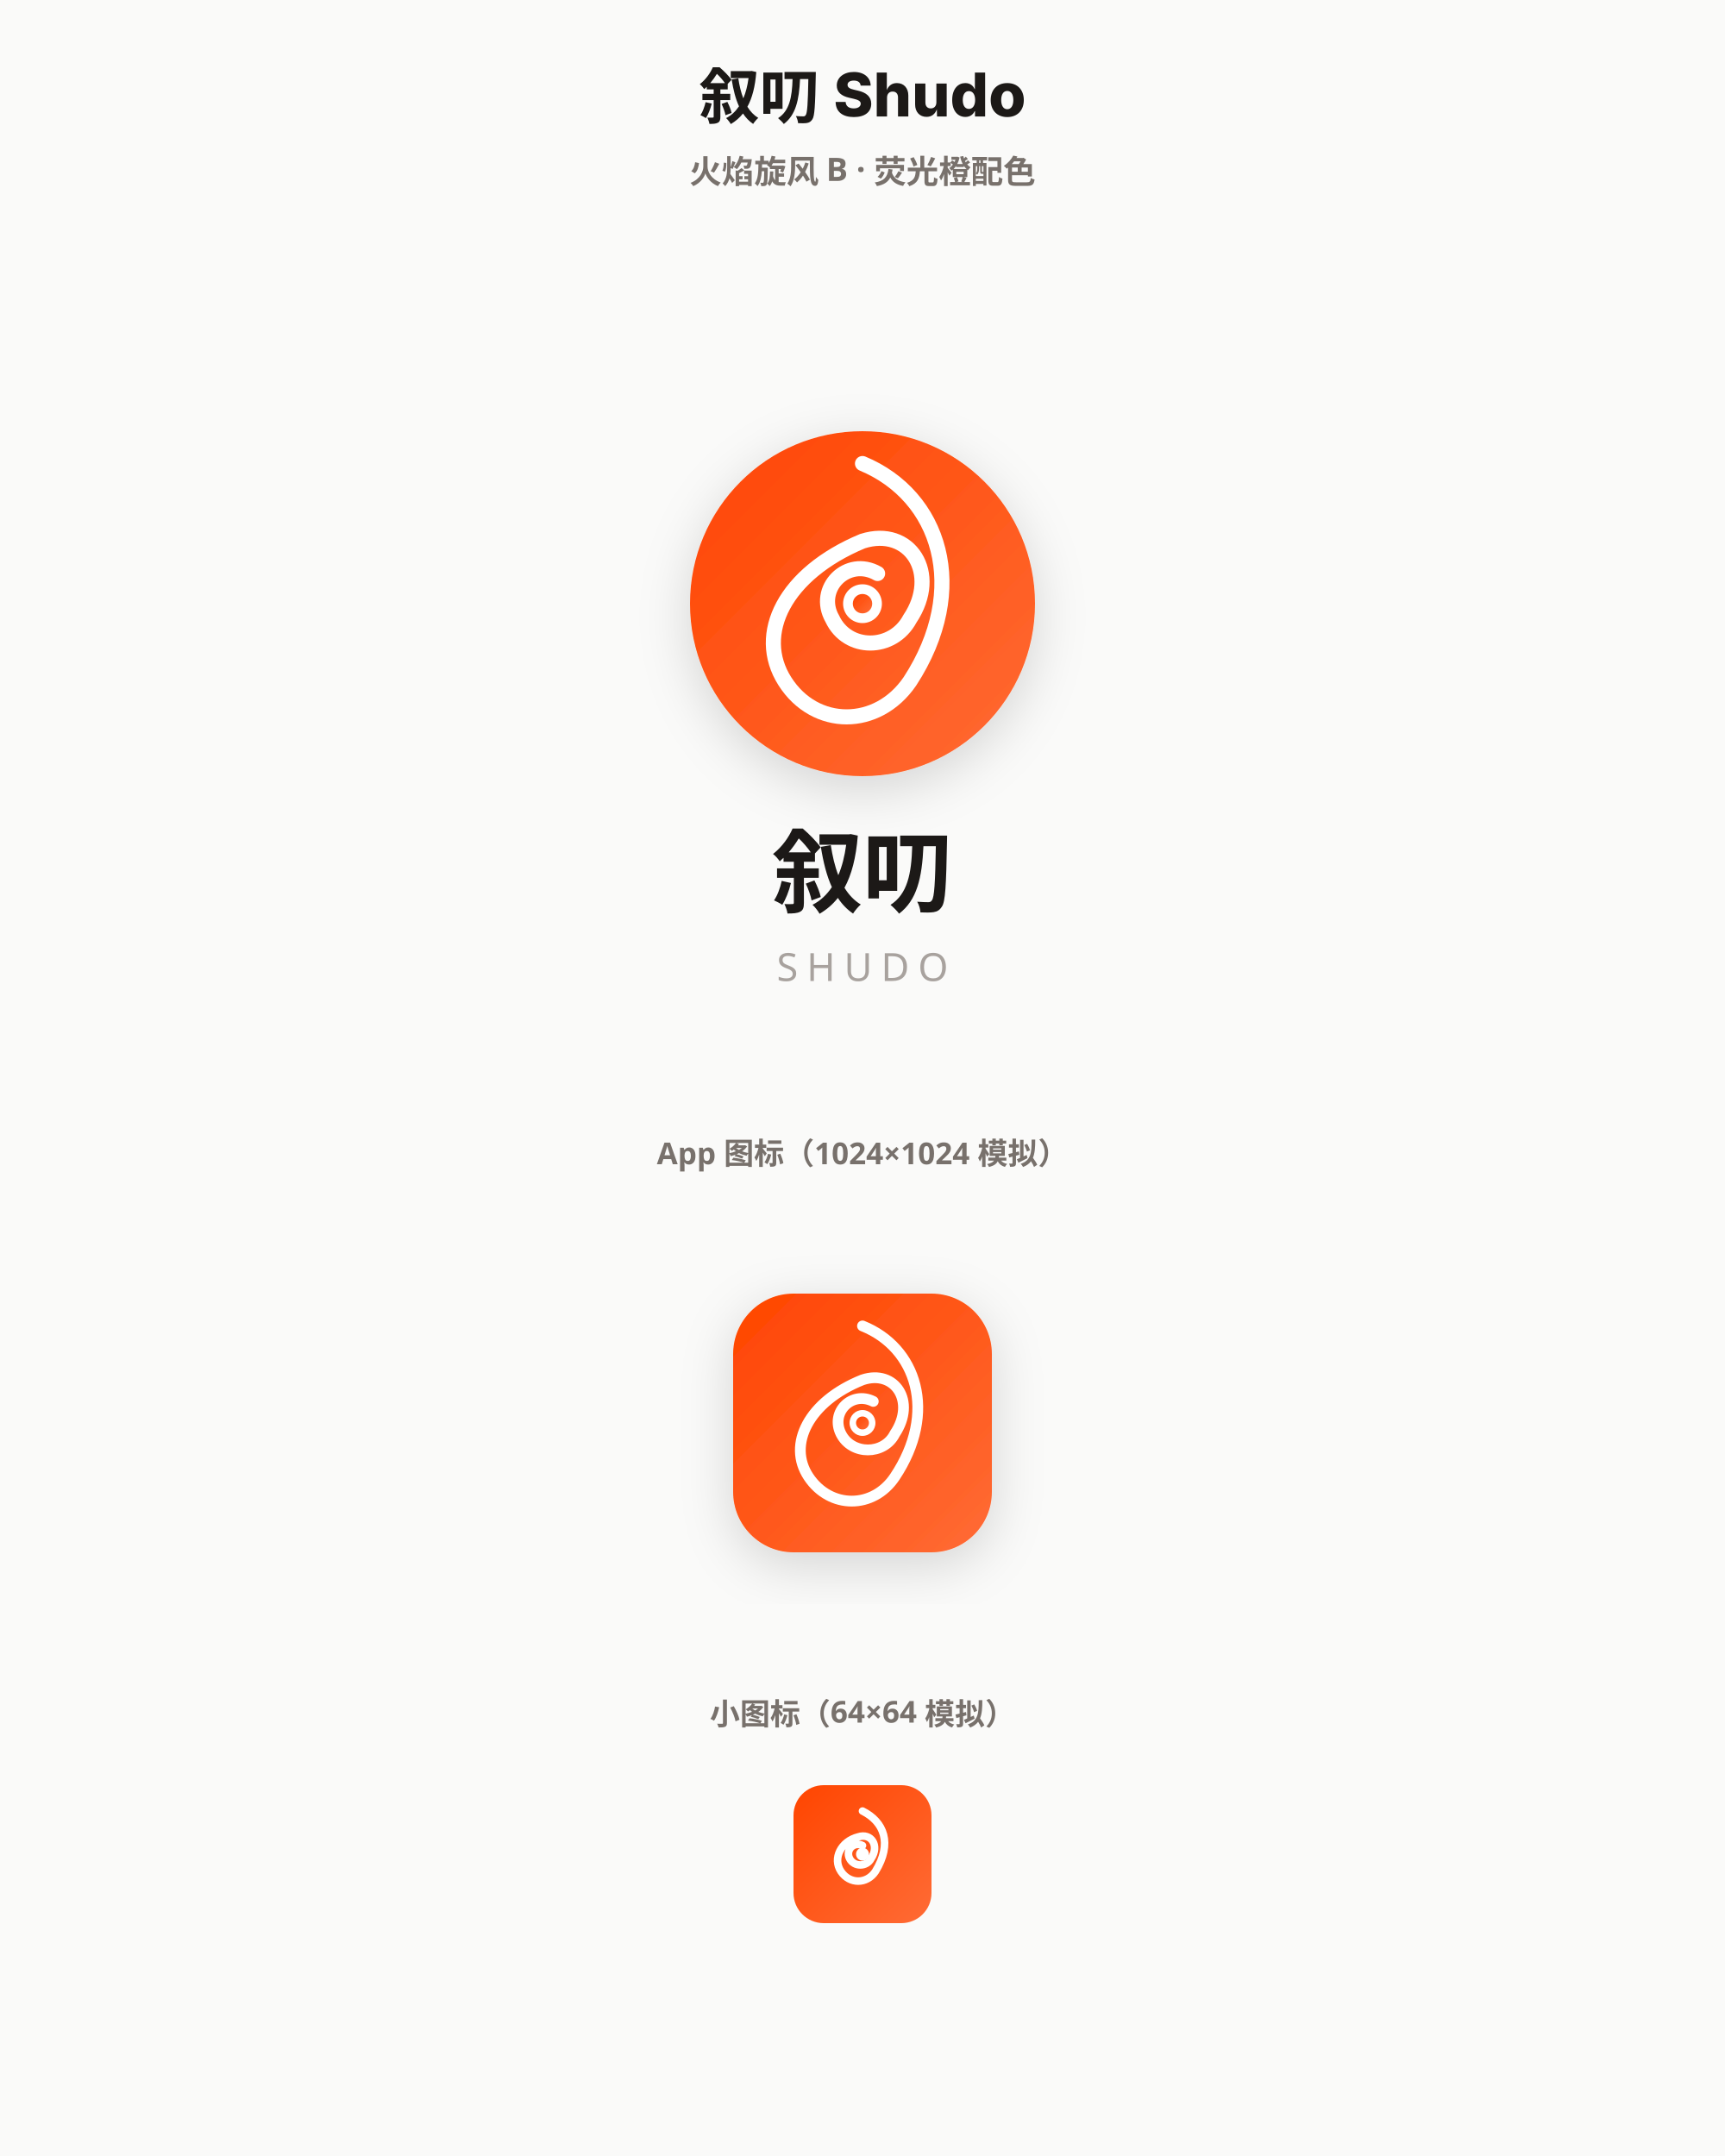
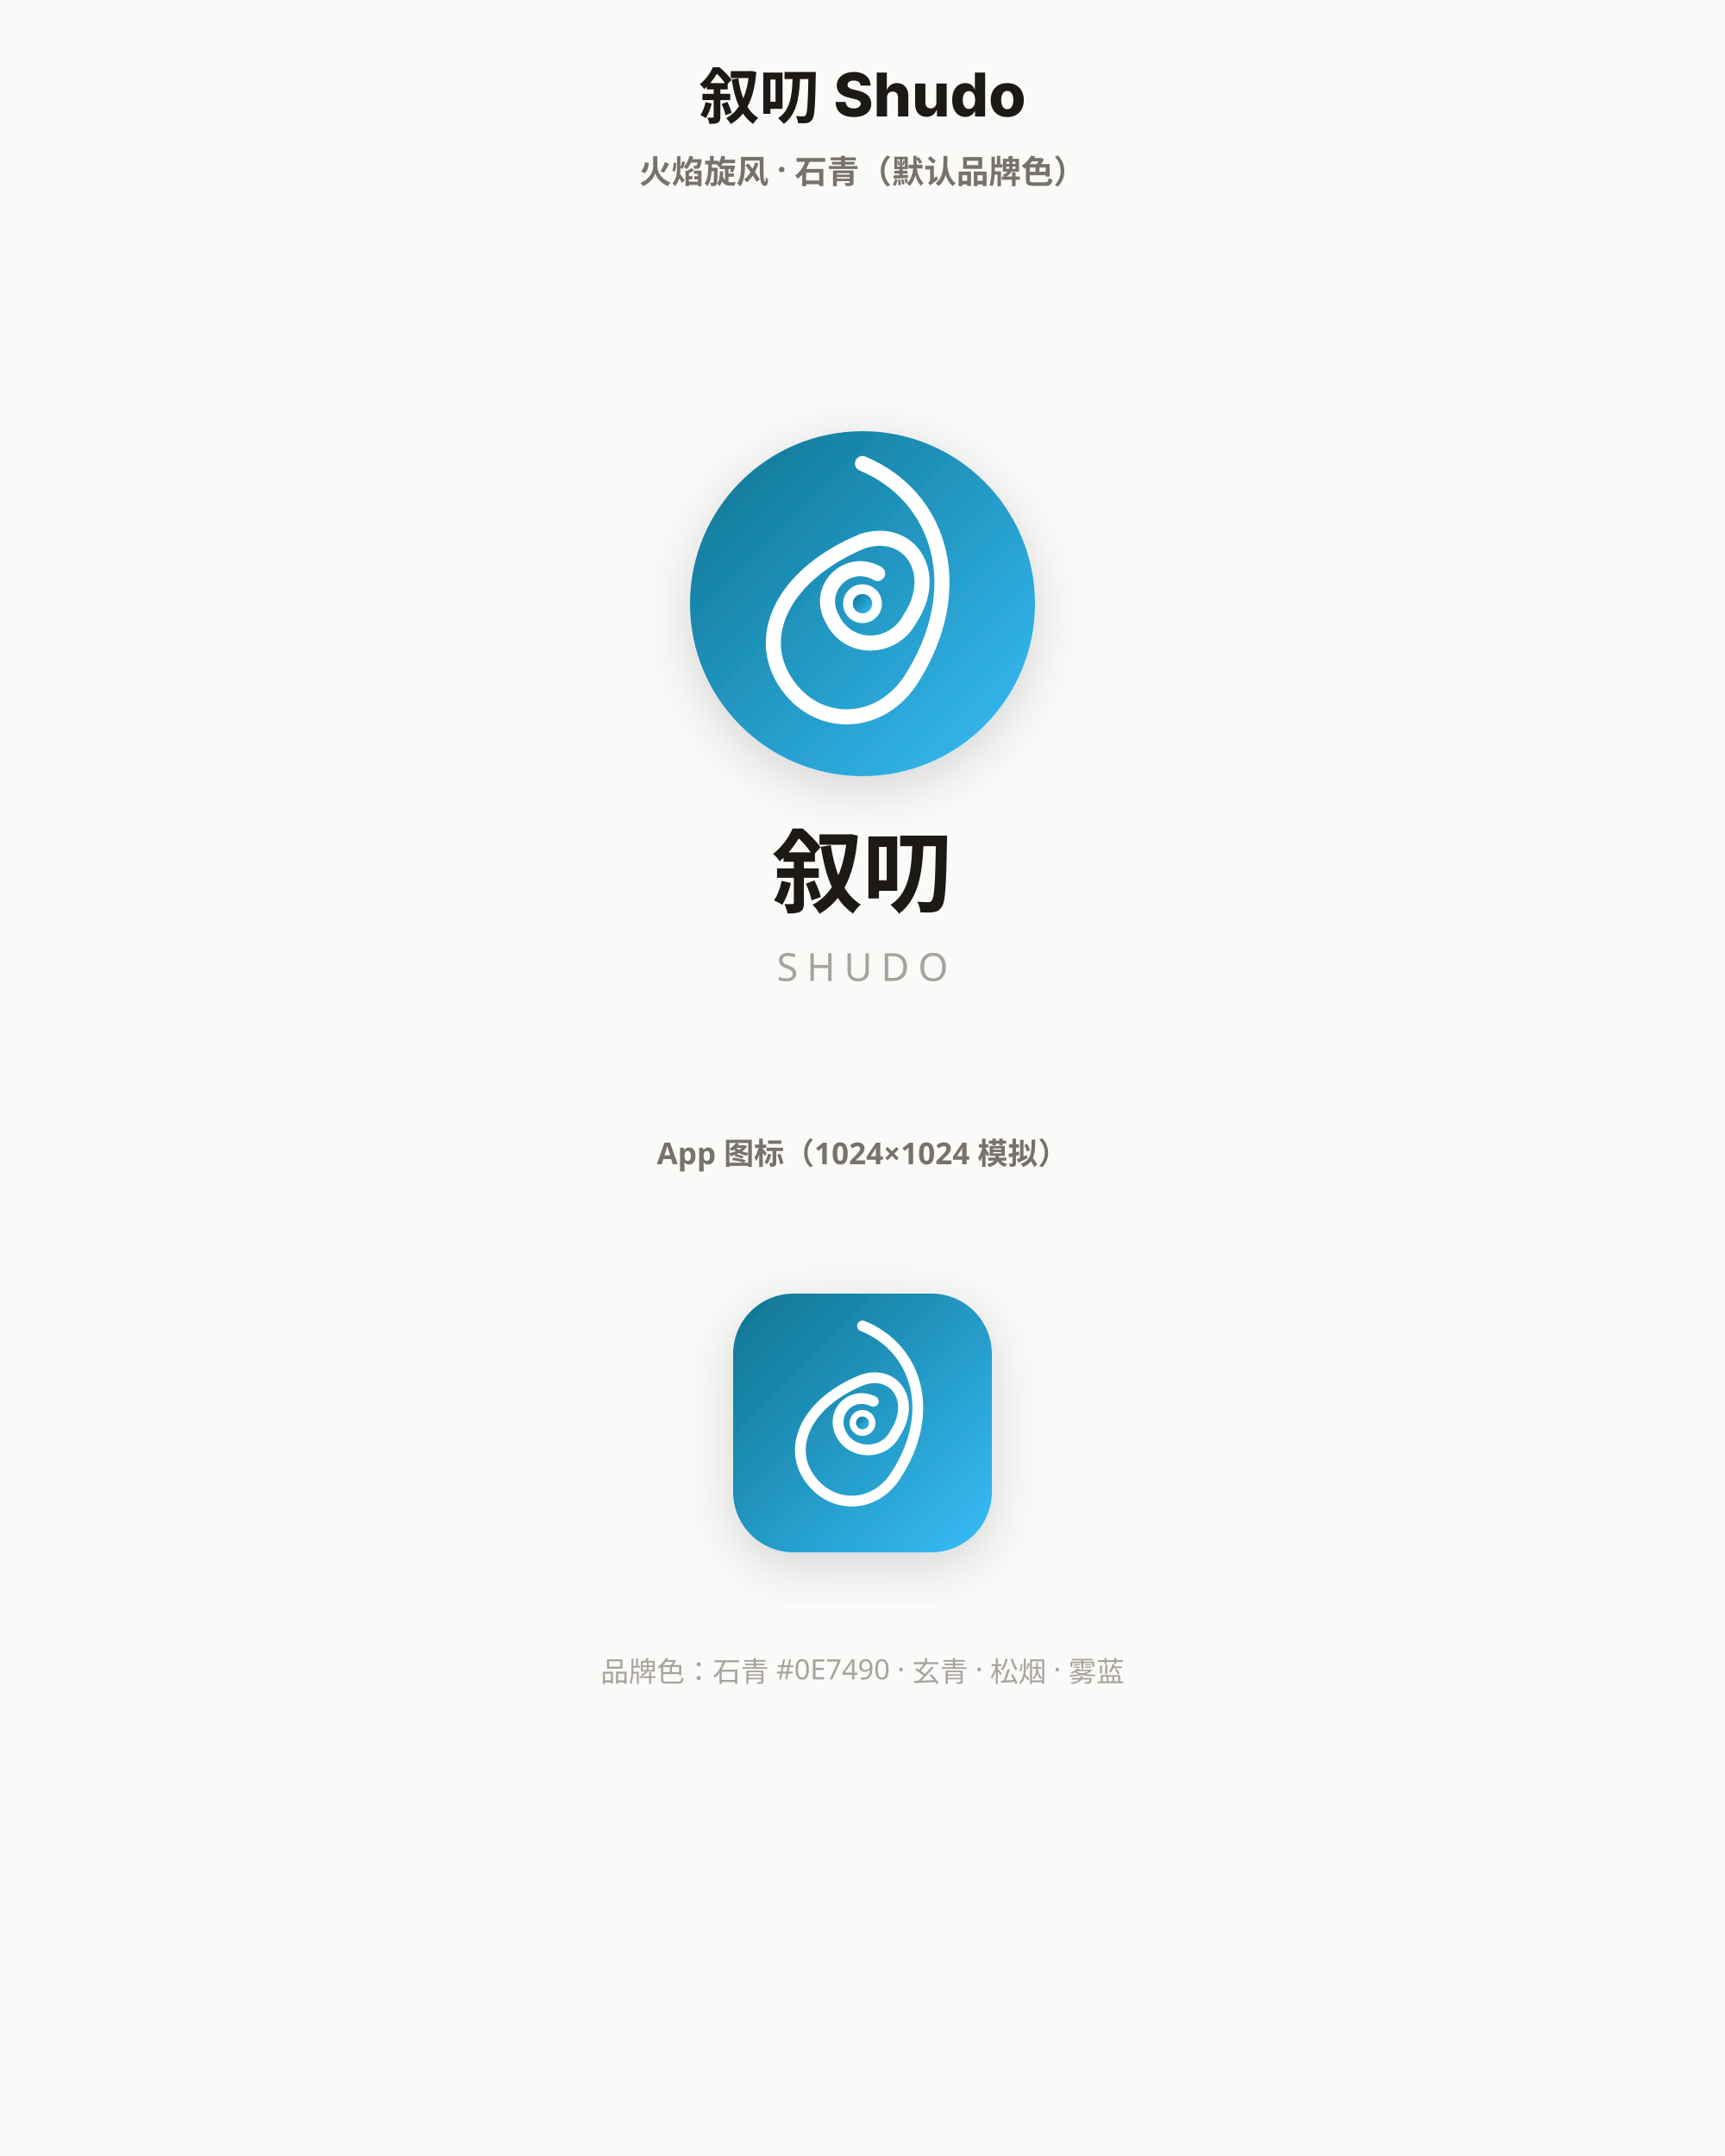
<svg xmlns="http://www.w3.org/2000/svg" viewBox="0 0 800 1000" width="800" height="1000">
  <defs>
    <linearGradient id="v1" x1="0%" y1="0%" x2="100%" y2="100%">
-       <stop offset="0%" stop-color="#ff4500" />
-       <stop offset="100%" stop-color="#ff6b35" />
+       <stop offset="0%" stop-color="#0E7490" />
+       <stop offset="100%" stop-color="#38BDF8" />
    </linearGradient>
    <filter id="shadow" x="-20%" y="-20%" width="140%" height="140%">
      <feDropShadow dx="0" dy="6" stdDeviation="12" flood-color="#000" flood-opacity="0.15" />
    </filter>
  </defs>
  <rect width="800" height="1000" fill="#fafaf9" />
  <text x="400" y="55" font-family="system-ui, -apple-system, sans-serif" font-size="28" font-weight="800" fill="#1c1917" text-anchor="middle">叙叨 Shudo</text>
-   <text x="400" y="85" font-family="system-ui, sans-serif" font-size="15" font-weight="600" fill="#78716c" text-anchor="middle">火焰旋风 B · 荧光橙配色</text>
+   <text x="400" y="85" font-family="system-ui, sans-serif" font-size="15" font-weight="600" fill="#78716c" text-anchor="middle">火焰旋风 · 石青（默认品牌色）</text>
  <g transform="translate(400, 280)" filter="url(#shadow)">
    <circle cx="0" cy="0" r="80" fill="url(#v1)" />
    <path d="M0,-65 C36,-50 50,-7 22,36 C7,58 -22,58 -36,36 C-50,14 -36,-14 0,-29 C22,-36 36,-14 22,7 C14,22 -7,22 -14,7 C-22,-7 -7,-22 7,-14" stroke="#ffffff" stroke-width="7" stroke-linecap="round" fill="none" />
    <circle cx="0" cy="0" r="9" fill="#ffffff" />
    <circle cx="0" cy="0" r="4.5" fill="url(#v1)" />
  </g>
  <g transform="translate(400, 420)">
    <text x="0" y="0" font-family="system-ui, sans-serif" font-size="42" font-weight="800" fill="#1c1917" text-anchor="middle">叙叨</text>
    <text x="0" y="35" font-family="system-ui, sans-serif" font-size="18" font-weight="500" fill="#a8a29e" text-anchor="middle" letter-spacing="4">SHUDO</text>
  </g>
  <text x="400" y="540" font-family="system-ui, sans-serif" font-size="14" font-weight="600" fill="#78716c" text-anchor="middle">App 图标（1024×1024 模拟）</text>
  <g transform="translate(400, 660)" filter="url(#shadow)">
    <rect x="-60" y="-60" width="120" height="120" rx="28" fill="url(#v1)" />
    <path d="M0,-45 C25,-35 35,-5 15,25 C5,40 -15,40 -25,25 C-35,10 -25,-10 0,-20 C15,-25 25,-10 15,5 C10,15 -5,15 -10,5 C-15,-5 -5,-15 5,-10" stroke="#ffffff" stroke-width="5" stroke-linecap="round" fill="none" />
    <circle cx="0" cy="0" r="6" fill="#ffffff" />
    <circle cx="0" cy="0" r="3" fill="url(#v1)" />
  </g>
-   <text x="400" y="800" font-family="system-ui, sans-serif" font-size="14" font-weight="600" fill="#78716c" text-anchor="middle">小图标（64×64 模拟）</text>
-   <g transform="translate(400, 860)">
-     <rect x="-32" y="-32" width="64" height="64" rx="14" fill="url(#v1)" />
-     <path d="M0,-20 C10,-15 14,-5 6,8 C2,14 -6,14 -10,8 C-14,2 -10,-6 -2,-8 C4,-10 8,-4 4,2 C2,6 -4,6 -6,2 C-8,-2 -4,-6 0,-4" stroke="#ffffff" stroke-width="3.5" stroke-linecap="round" fill="none" />
-     <circle cx="0" cy="0" r="3" fill="#ffffff" />
-   </g>
+   <text x="400" y="780" font-family="system-ui, sans-serif" font-size="13" font-weight="500" fill="#a8a29e" text-anchor="middle">品牌色：石青 #0E7490 · 玄青 · 松烟 · 雾蓝</text>
</svg>
